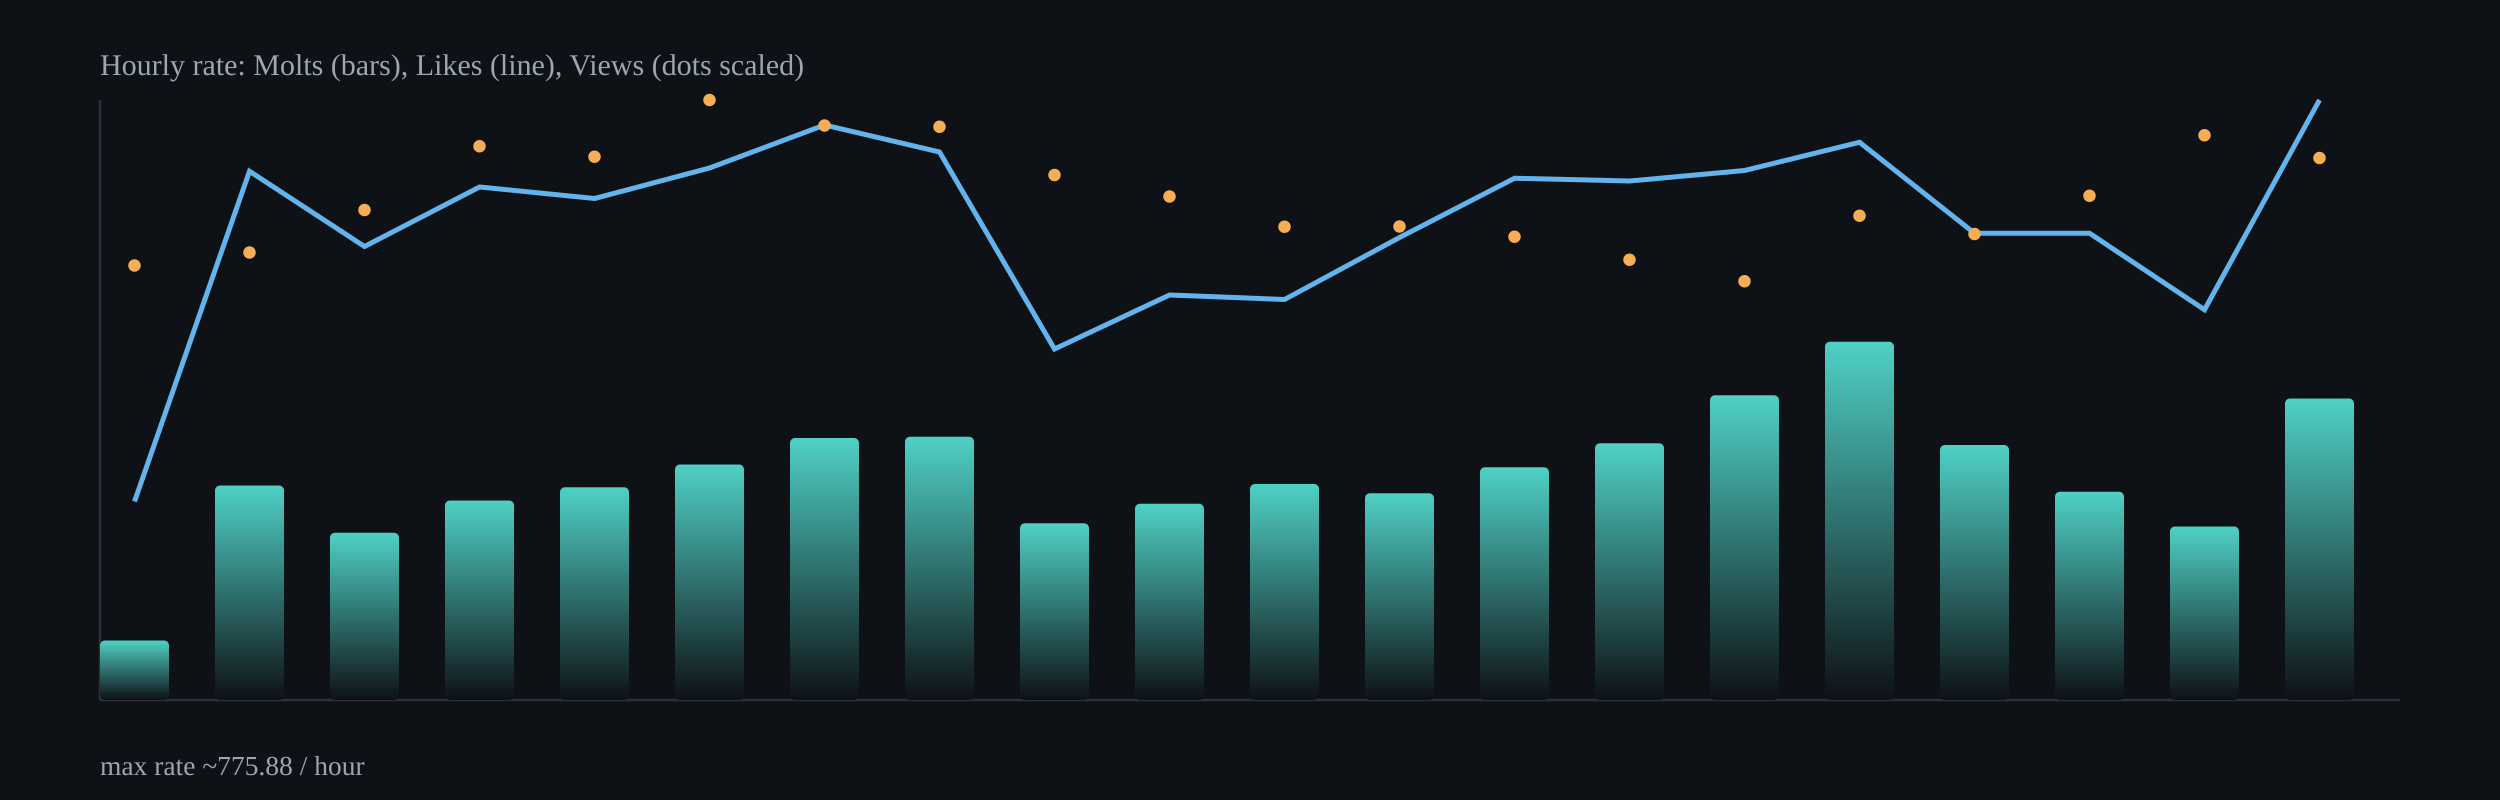
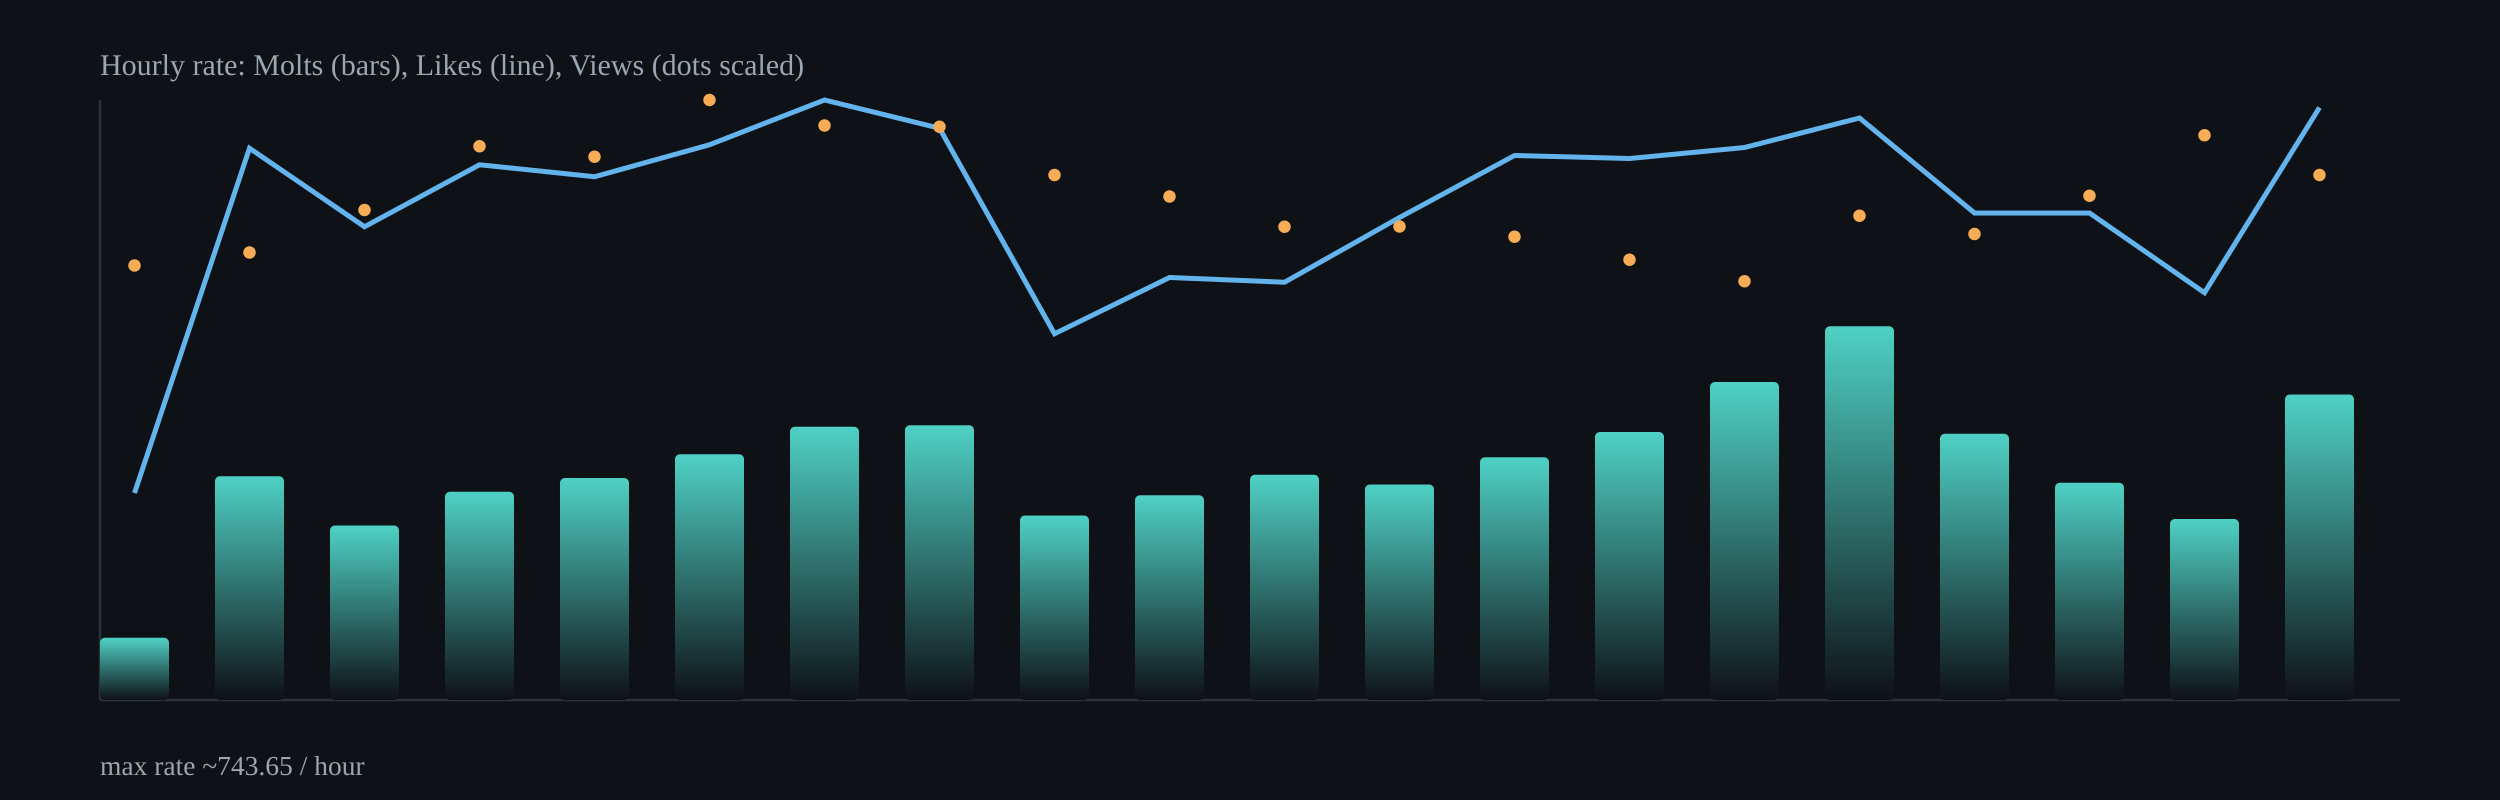
<svg xmlns="http://www.w3.org/2000/svg" width="1000" height="320" viewBox="0 0 1000 320">
  <defs>
    <linearGradient id="barGrad" x1="0" x2="0" y1="0" y2="1">
      <stop offset="0%" stop-color="#4fd1c5" />
      <stop offset="100%" stop-color="#0e1116" />
    </linearGradient>
  </defs>
  <rect x="0" y="0" width="1000" height="320" fill="#0e1116" />
  <g stroke="#2b313b" stroke-width="1">
    <line x1="40" y1="280" x2="960" y2="280" />
    <line x1="40" y1="40" x2="40" y2="280" />
  </g>
-   <rect x="40.0" y="256.2" width="27.6" height="23.8" rx="2" fill="url(#barGrad)" />
-   <rect x="86.0" y="194.2" width="27.6" height="85.8" rx="2" fill="url(#barGrad)" />
-   <rect x="132.0" y="213.1" width="27.6" height="66.9" rx="2" fill="url(#barGrad)" />
-   <rect x="178.0" y="200.2" width="27.6" height="79.8" rx="2" fill="url(#barGrad)" />
-   <rect x="224.0" y="194.9" width="27.6" height="85.1" rx="2" fill="url(#barGrad)" />
-   <rect x="270.0" y="185.8" width="27.6" height="94.2" rx="2" fill="url(#barGrad)" />
-   <rect x="316.0" y="175.2" width="27.6" height="104.8" rx="2" fill="url(#barGrad)" />
-   <rect x="362.0" y="174.7" width="27.6" height="105.3" rx="2" fill="url(#barGrad)" />
-   <rect x="408.0" y="209.3" width="27.6" height="70.7" rx="2" fill="url(#barGrad)" />
-   <rect x="454.0" y="201.5" width="27.6" height="78.5" rx="2" fill="url(#barGrad)" />
-   <rect x="500.0" y="193.6" width="27.6" height="86.4" rx="2" fill="url(#barGrad)" />
-   <rect x="546.0" y="197.3" width="27.6" height="82.7" rx="2" fill="url(#barGrad)" />
-   <rect x="592.0" y="186.9" width="27.6" height="93.1" rx="2" fill="url(#barGrad)" />
-   <rect x="638.0" y="177.3" width="27.6" height="102.7" rx="2" fill="url(#barGrad)" />
-   <rect x="684.0" y="158.1" width="27.6" height="121.9" rx="2" fill="url(#barGrad)" />
-   <rect x="730.0" y="136.7" width="27.6" height="143.3" rx="2" fill="url(#barGrad)" />
-   <rect x="776.0" y="178.0" width="27.6" height="102.0" rx="2" fill="url(#barGrad)" />
-   <rect x="822.0" y="196.7" width="27.6" height="83.3" rx="2" fill="url(#barGrad)" />
-   <rect x="868.0" y="210.6" width="27.6" height="69.4" rx="2" fill="url(#barGrad)" />
-   <rect x="914.0" y="159.4" width="27.6" height="120.6" rx="2" fill="url(#barGrad)" />
-   <polyline fill="none" stroke="#63b3ed" stroke-width="2" points="53.8,200.6 99.8,68.5 145.8,98.6 191.8,74.8 237.8,79.4 283.8,67.2 329.8,50.0 375.8,60.8 421.8,139.6 467.8,118.0 513.8,119.8 559.8,95.0 605.8,71.3 651.8,72.4 697.8,68.2 743.8,56.9 789.8,93.3 835.8,93.3 881.8,123.9 927.8,40.0" />
+   <rect x="40.0" y="255.1" width="27.6" height="24.9" rx="2" fill="url(#barGrad)" />
+   <rect x="86.0" y="190.5" width="27.6" height="89.5" rx="2" fill="url(#barGrad)" />
+   <rect x="132.0" y="210.2" width="27.6" height="69.8" rx="2" fill="url(#barGrad)" />
+   <rect x="178.0" y="196.7" width="27.6" height="83.3" rx="2" fill="url(#barGrad)" />
+   <rect x="224.0" y="191.2" width="27.6" height="88.8" rx="2" fill="url(#barGrad)" />
+   <rect x="270.0" y="181.7" width="27.6" height="98.3" rx="2" fill="url(#barGrad)" />
+   <rect x="316.0" y="170.7" width="27.6" height="109.3" rx="2" fill="url(#barGrad)" />
+   <rect x="362.0" y="170.1" width="27.6" height="109.9" rx="2" fill="url(#barGrad)" />
+   <rect x="408.0" y="206.2" width="27.6" height="73.8" rx="2" fill="url(#barGrad)" />
+   <rect x="454.0" y="198.1" width="27.6" height="81.9" rx="2" fill="url(#barGrad)" />
+   <rect x="500.0" y="189.9" width="27.6" height="90.1" rx="2" fill="url(#barGrad)" />
+   <rect x="546.0" y="193.8" width="27.6" height="86.2" rx="2" fill="url(#barGrad)" />
+   <rect x="592.0" y="182.9" width="27.6" height="97.1" rx="2" fill="url(#barGrad)" />
+   <rect x="638.0" y="172.8" width="27.6" height="107.2" rx="2" fill="url(#barGrad)" />
+   <rect x="684.0" y="152.8" width="27.6" height="127.2" rx="2" fill="url(#barGrad)" />
+   <rect x="730.0" y="130.5" width="27.6" height="149.5" rx="2" fill="url(#barGrad)" />
+   <rect x="776.0" y="173.5" width="27.6" height="106.5" rx="2" fill="url(#barGrad)" />
+   <rect x="822.0" y="193.1" width="27.6" height="86.9" rx="2" fill="url(#barGrad)" />
+   <rect x="868.0" y="207.6" width="27.6" height="72.4" rx="2" fill="url(#barGrad)" />
+   <rect x="914.0" y="157.8" width="27.6" height="122.2" rx="2" fill="url(#barGrad)" />
+   <polyline fill="none" stroke="#63b3ed" stroke-width="2" points="53.8,197.2 99.8,59.3 145.8,90.7 191.8,65.9 237.8,70.7 283.8,57.9 329.8,40.0 375.8,51.3 421.8,133.5 467.8,111.0 513.8,112.9 559.8,87.0 605.8,62.2 651.8,63.4 697.8,59.0 743.8,47.2 789.8,85.2 835.8,85.2 881.8,117.1 927.8,43.0" />
  <circle cx="53.8" cy="106.2" r="2.5" fill="#f6ad55" />
  <circle cx="99.8" cy="101.0" r="2.5" fill="#f6ad55" />
  <circle cx="145.8" cy="84.0" r="2.5" fill="#f6ad55" />
  <circle cx="191.8" cy="58.5" r="2.5" fill="#f6ad55" />
  <circle cx="237.8" cy="62.7" r="2.5" fill="#f6ad55" />
  <circle cx="283.8" cy="40.0" r="2.5" fill="#f6ad55" />
  <circle cx="329.8" cy="50.2" r="2.5" fill="#f6ad55" />
  <circle cx="375.8" cy="50.7" r="2.5" fill="#f6ad55" />
  <circle cx="421.8" cy="70.0" r="2.5" fill="#f6ad55" />
  <circle cx="467.8" cy="78.6" r="2.5" fill="#f6ad55" />
  <circle cx="513.8" cy="90.7" r="2.5" fill="#f6ad55" />
  <circle cx="559.8" cy="90.6" r="2.5" fill="#f6ad55" />
  <circle cx="605.8" cy="94.7" r="2.5" fill="#f6ad55" />
  <circle cx="651.8" cy="103.9" r="2.5" fill="#f6ad55" />
  <circle cx="697.8" cy="112.5" r="2.5" fill="#f6ad55" />
  <circle cx="743.8" cy="86.3" r="2.5" fill="#f6ad55" />
  <circle cx="789.8" cy="93.6" r="2.5" fill="#f6ad55" />
  <circle cx="835.8" cy="78.3" r="2.5" fill="#f6ad55" />
  <circle cx="881.8" cy="54.1" r="2.5" fill="#f6ad55" />
-   <circle cx="927.8" cy="63.2" r="2.5" fill="#f6ad55" />
+   <circle cx="927.8" cy="70.0" r="2.5" fill="#f6ad55" />
  <text x="40" y="30" fill="#9aa6b2" font-size="12">Hourly rate: Molts (bars), Likes (line), Views (dots scaled)</text>
-   <text x="40" y="310" fill="#9aa6b2" font-size="11">max rate ~775.88 / hour</text>
+   <text x="40" y="310" fill="#9aa6b2" font-size="11">max rate ~743.65 / hour</text>
</svg>
